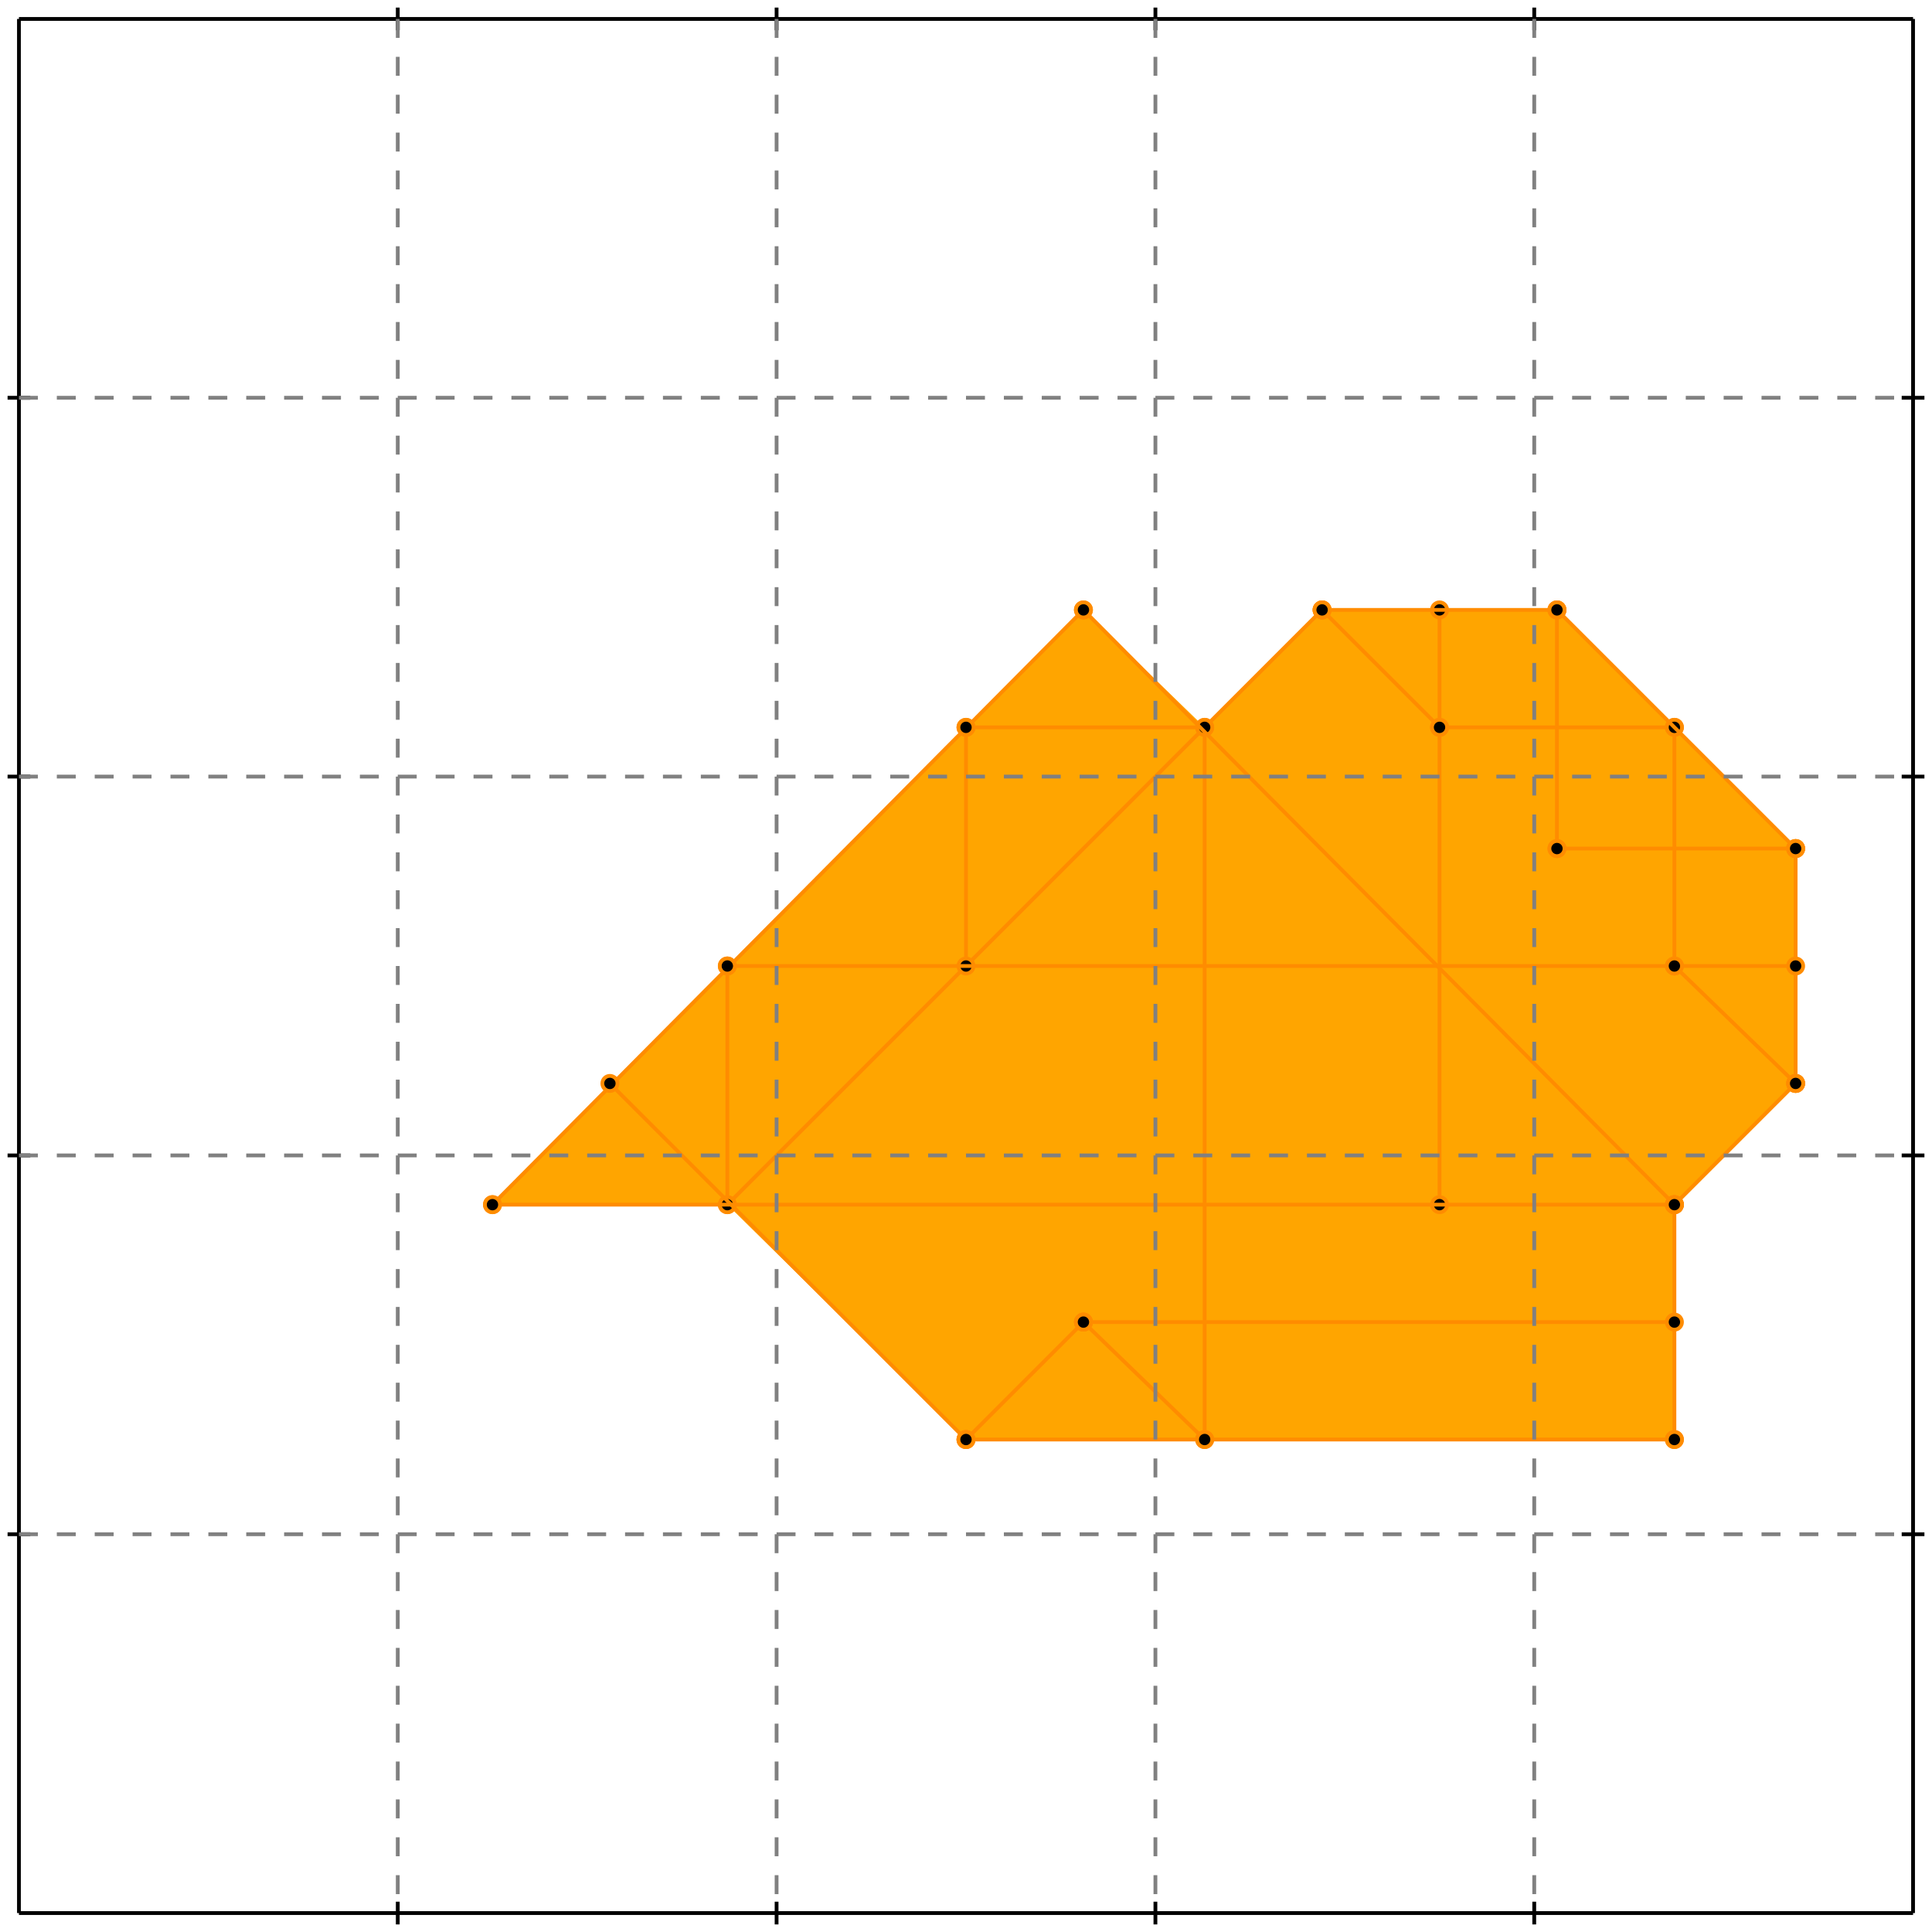
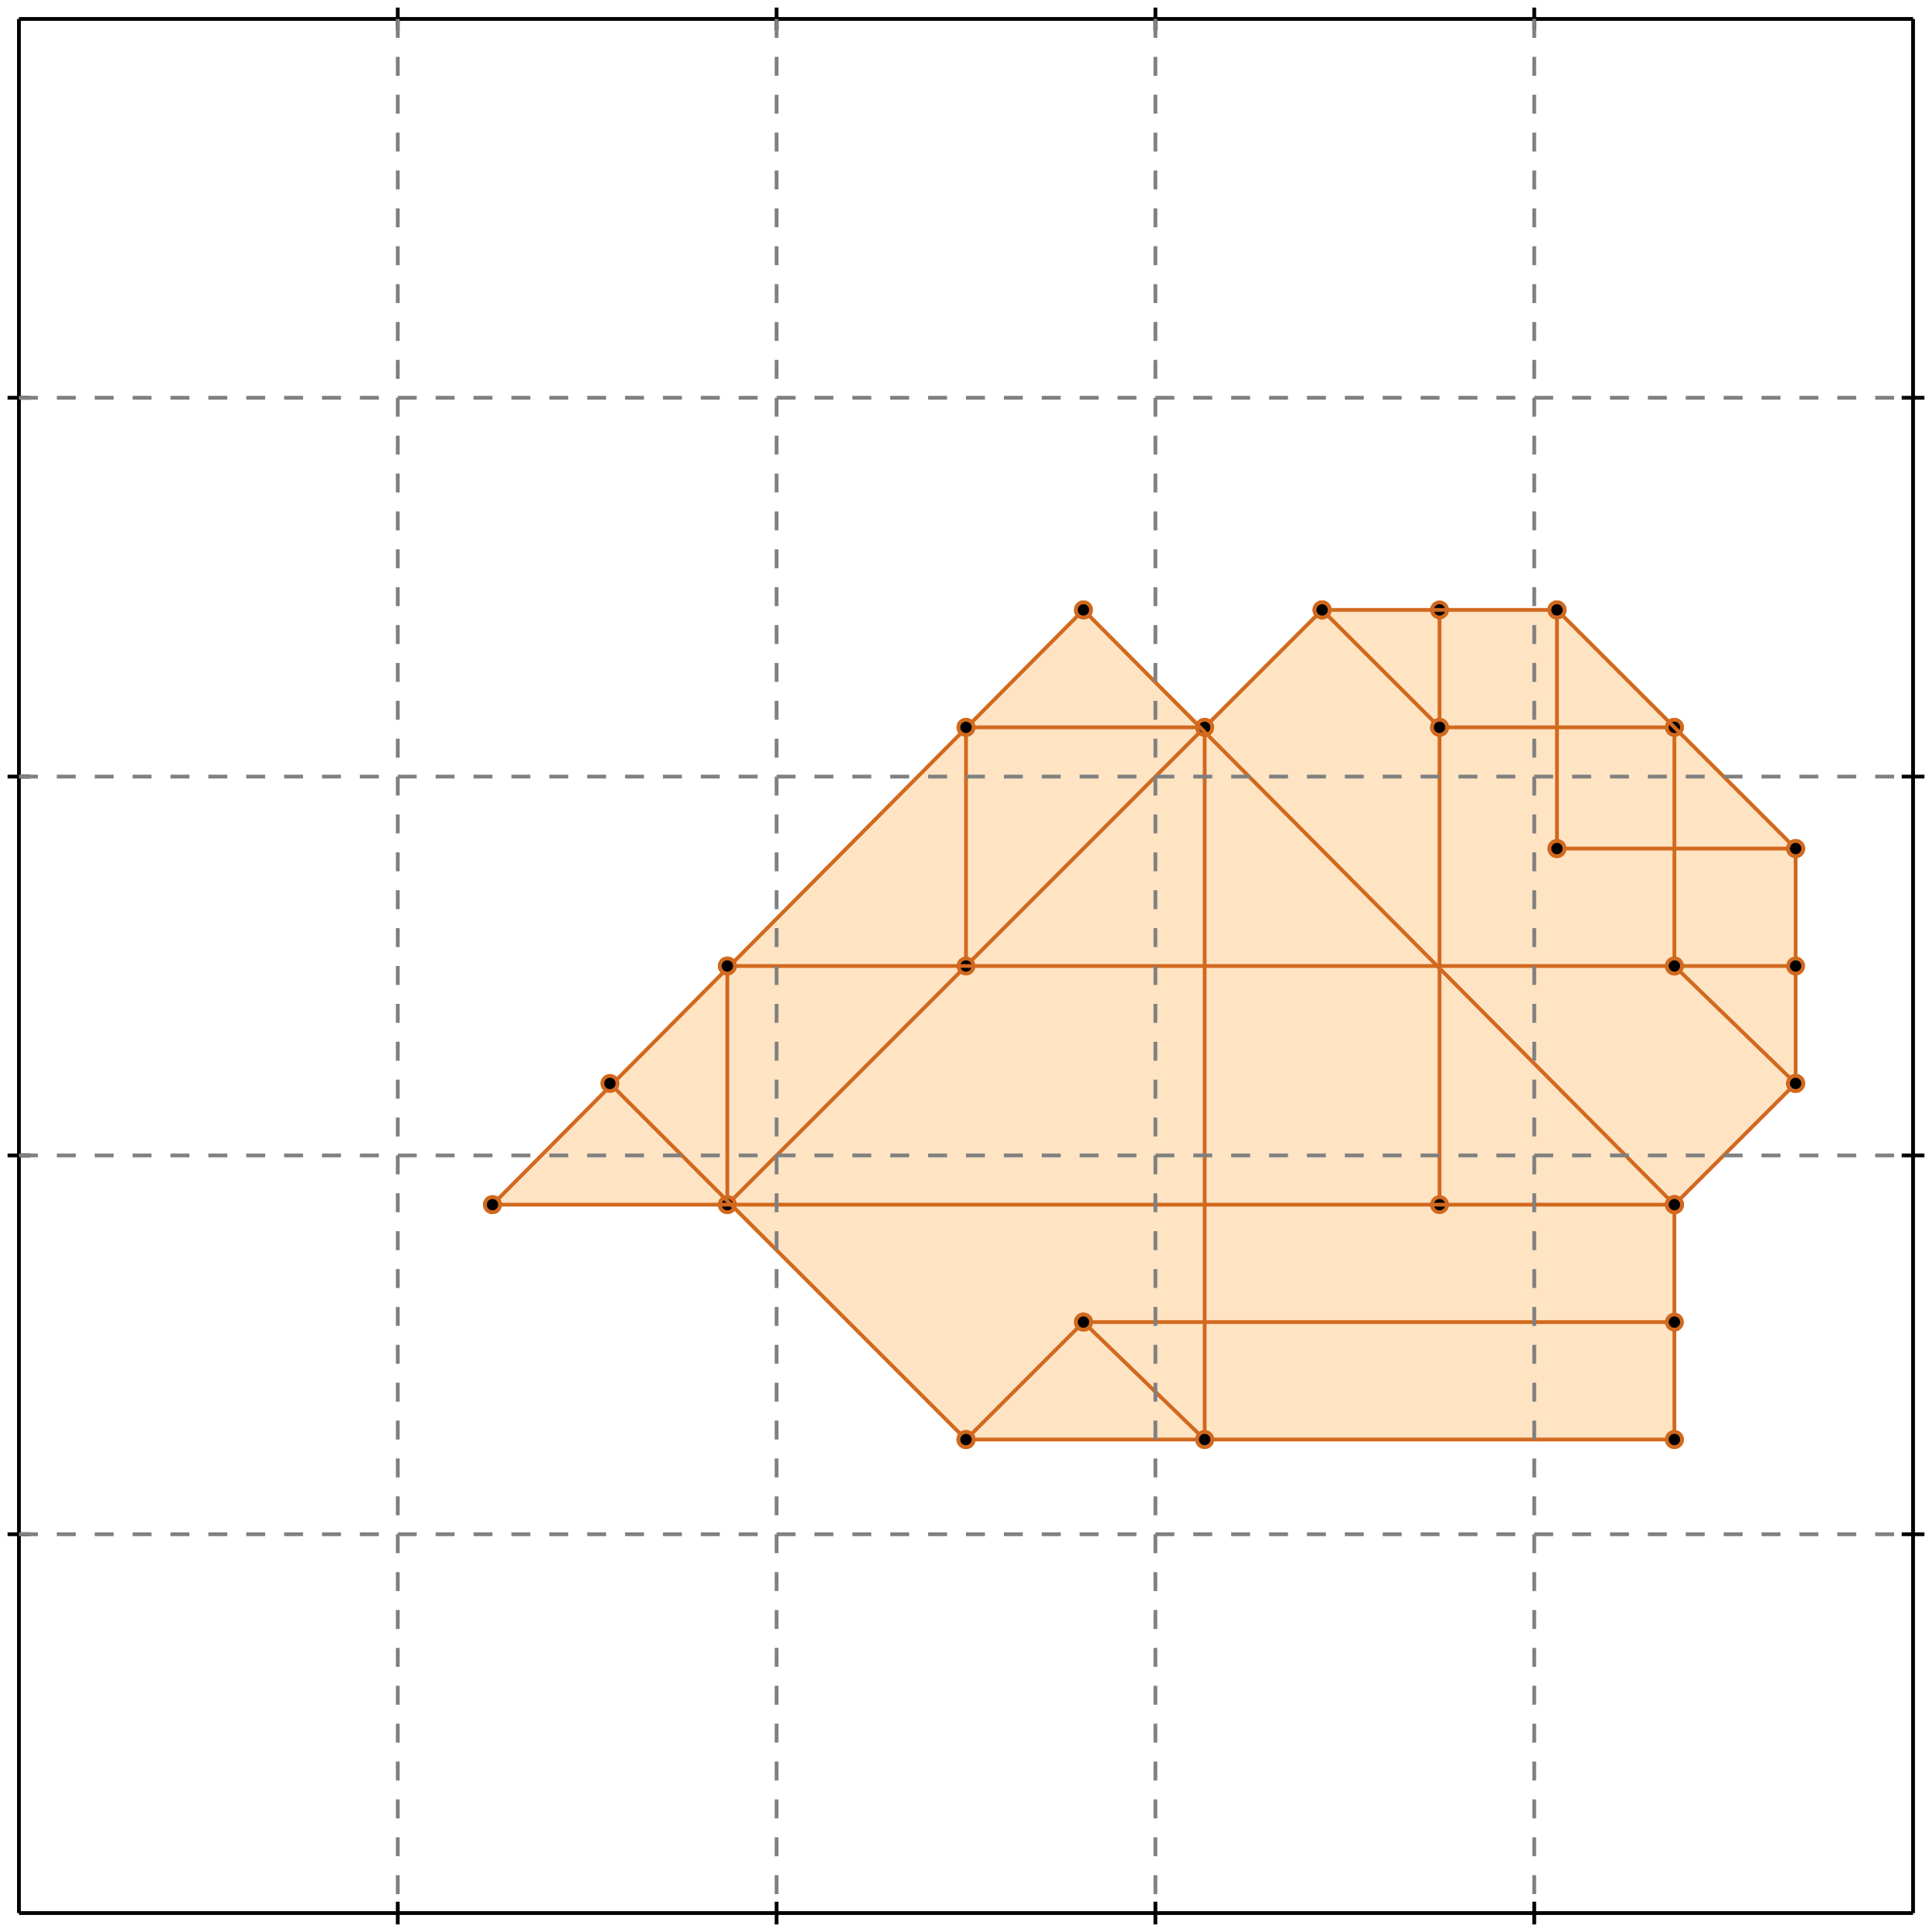
<svg xmlns="http://www.w3.org/2000/svg" width="510" height="510" version="1.1" id="toplevel">
-   <polygon points="255,380 442,380 442,318 474,286 474,224 411,161 349,161 318,192 286,161 130,318 192,318" fill="orange" />
-   <g stroke="darkorange" stroke-width="1">
+   <polygon points="255,380 442,380 442,318 474,286 474,224 411,161 349,161 318,192 286,161 130,318 192,318" fill="bisque" />
+   <g stroke="chocolate" stroke-width="1">
    <line x1="442" y1="318" x2="474" y2="286" />
    <circle cx="442" cy="318" r="2" />
    <circle cx="474" cy="286" r="2" />
  </g>
-   <g stroke="darkorange" stroke-width="1">
+   <g stroke="chocolate" stroke-width="1">
    <line x1="255" y1="380" x2="286" y2="349" />
    <circle cx="255" cy="380" r="2" />
    <circle cx="286" cy="349" r="2" />
  </g>
-   <g stroke="darkorange" stroke-width="1">
+   <g stroke="chocolate" stroke-width="1">
    <line x1="192" y1="318" x2="349" y2="161" />
    <circle cx="192" cy="318" r="2" />
    <circle cx="349" cy="161" r="2" />
  </g>
-   <g stroke="darkorange" stroke-width="1">
+   <g stroke="chocolate" stroke-width="1">
    <line x1="192" y1="318" x2="192" y2="255" />
    <circle cx="192" cy="318" r="2" />
    <circle cx="192" cy="255" r="2" />
  </g>
-   <g stroke="darkorange" stroke-width="1">
+   <g stroke="chocolate" stroke-width="1">
    <line x1="255" y1="255" x2="255" y2="192" />
    <circle cx="255" cy="255" r="2" />
    <circle cx="255" cy="192" r="2" />
  </g>
-   <g stroke="darkorange" stroke-width="1">
+   <g stroke="chocolate" stroke-width="1">
    <line x1="318" y1="380" x2="318" y2="192" />
    <circle cx="318" cy="380" r="2" />
    <circle cx="318" cy="192" r="2" />
  </g>
-   <g stroke="darkorange" stroke-width="1">
+   <g stroke="chocolate" stroke-width="1">
    <line x1="380" y1="318" x2="380" y2="161" />
    <circle cx="380" cy="318" r="2" />
    <circle cx="380" cy="161" r="2" />
  </g>
-   <g stroke="darkorange" stroke-width="1">
+   <g stroke="chocolate" stroke-width="1">
    <line x1="411" y1="224" x2="411" y2="161" />
    <circle cx="411" cy="224" r="2" />
    <circle cx="411" cy="161" r="2" />
  </g>
-   <g stroke="darkorange" stroke-width="1">
+   <g stroke="chocolate" stroke-width="1">
    <line x1="442" y1="380" x2="442" y2="318" />
    <circle cx="442" cy="380" r="2" />
    <circle cx="442" cy="318" r="2" />
  </g>
-   <g stroke="darkorange" stroke-width="1">
+   <g stroke="chocolate" stroke-width="1">
    <line x1="442" y1="255" x2="442" y2="192" />
    <circle cx="442" cy="255" r="2" />
    <circle cx="442" cy="192" r="2" />
  </g>
-   <g stroke="darkorange" stroke-width="1">
+   <g stroke="chocolate" stroke-width="1">
    <line x1="474" y1="286" x2="474" y2="224" />
    <circle cx="474" cy="286" r="2" />
    <circle cx="474" cy="224" r="2" />
  </g>
-   <g stroke="darkorange" stroke-width="1">
+   <g stroke="chocolate" stroke-width="1">
    <line x1="130" y1="318" x2="286" y2="161" />
    <circle cx="130" cy="318" r="2" />
    <circle cx="286" cy="161" r="2" />
  </g>
-   <g stroke="darkorange" stroke-width="1">
+   <g stroke="chocolate" stroke-width="1">
    <line x1="255" y1="380" x2="442" y2="380" />
    <circle cx="255" cy="380" r="2" />
    <circle cx="442" cy="380" r="2" />
  </g>
-   <g stroke="darkorange" stroke-width="1">
+   <g stroke="chocolate" stroke-width="1">
    <line x1="286" y1="349" x2="442" y2="349" />
    <circle cx="286" cy="349" r="2" />
    <circle cx="442" cy="349" r="2" />
  </g>
-   <g stroke="darkorange" stroke-width="1">
+   <g stroke="chocolate" stroke-width="1">
    <line x1="130" y1="318" x2="442" y2="318" />
    <circle cx="130" cy="318" r="2" />
    <circle cx="442" cy="318" r="2" />
  </g>
-   <g stroke="darkorange" stroke-width="1">
+   <g stroke="chocolate" stroke-width="1">
    <line x1="255" y1="380" x2="161" y2="286" />
    <circle cx="255" cy="380" r="2" />
    <circle cx="161" cy="286" r="2" />
  </g>
-   <g stroke="darkorange" stroke-width="1">
+   <g stroke="chocolate" stroke-width="1">
    <line x1="318" y1="380" x2="286" y2="349" />
    <circle cx="318" cy="380" r="2" />
    <circle cx="286" cy="349" r="2" />
  </g>
-   <g stroke="darkorange" stroke-width="1">
+   <g stroke="chocolate" stroke-width="1">
    <line x1="192" y1="255" x2="474" y2="255" />
    <circle cx="192" cy="255" r="2" />
    <circle cx="474" cy="255" r="2" />
  </g>
-   <g stroke="darkorange" stroke-width="1">
+   <g stroke="chocolate" stroke-width="1">
    <line x1="411" y1="224" x2="474" y2="224" />
    <circle cx="411" cy="224" r="2" />
    <circle cx="474" cy="224" r="2" />
  </g>
-   <g stroke="darkorange" stroke-width="1">
+   <g stroke="chocolate" stroke-width="1">
    <line x1="255" y1="192" x2="318" y2="192" />
    <circle cx="255" cy="192" r="2" />
    <circle cx="318" cy="192" r="2" />
  </g>
-   <g stroke="darkorange" stroke-width="1">
+   <g stroke="chocolate" stroke-width="1">
    <line x1="380" y1="192" x2="442" y2="192" />
    <circle cx="380" cy="192" r="2" />
    <circle cx="442" cy="192" r="2" />
  </g>
-   <g stroke="darkorange" stroke-width="1">
+   <g stroke="chocolate" stroke-width="1">
    <line x1="442" y1="318" x2="286" y2="161" />
    <circle cx="442" cy="318" r="2" />
    <circle cx="286" cy="161" r="2" />
  </g>
-   <g stroke="darkorange" stroke-width="1">
+   <g stroke="chocolate" stroke-width="1">
    <line x1="349" y1="161" x2="411" y2="161" />
    <circle cx="349" cy="161" r="2" />
    <circle cx="411" cy="161" r="2" />
  </g>
-   <g stroke="darkorange" stroke-width="1">
+   <g stroke="chocolate" stroke-width="1">
    <line x1="474" y1="286" x2="442" y2="255" />
    <circle cx="474" cy="286" r="2" />
    <circle cx="442" cy="255" r="2" />
  </g>
-   <g stroke="darkorange" stroke-width="1">
+   <g stroke="chocolate" stroke-width="1">
    <line x1="380" y1="192" x2="349" y2="161" />
    <circle cx="380" cy="192" r="2" />
    <circle cx="349" cy="161" r="2" />
  </g>
-   <g stroke="darkorange" stroke-width="1">
+   <g stroke="chocolate" stroke-width="1">
    <line x1="474" y1="224" x2="411" y2="161" />
    <circle cx="474" cy="224" r="2" />
    <circle cx="411" cy="161" r="2" />
  </g>
  <g stroke="black" stroke-width="1">
    <line x1="5" y1="5" x2="505" y2="5" />
    <line x1="5" y1="5" x2="5" y2="505" />
    <line x1="505" y1="505" x2="5" y2="505" />
    <line x1="505" y1="505" x2="505" y2="5" />
    <line x1="105" y1="2" x2="105" y2="8" />
    <line x1="2" y1="105" x2="8" y2="105" />
    <line x1="105" y1="502" x2="105" y2="508" />
    <line x1="502" y1="105" x2="508" y2="105" />
    <line x1="205" y1="2" x2="205" y2="8" />
    <line x1="2" y1="205" x2="8" y2="205" />
    <line x1="205" y1="502" x2="205" y2="508" />
    <line x1="502" y1="205" x2="508" y2="205" />
    <line x1="305" y1="2" x2="305" y2="8" />
    <line x1="2" y1="305" x2="8" y2="305" />
    <line x1="305" y1="502" x2="305" y2="508" />
    <line x1="502" y1="305" x2="508" y2="305" />
    <line x1="405" y1="2" x2="405" y2="8" />
    <line x1="2" y1="405" x2="8" y2="405" />
    <line x1="405" y1="502" x2="405" y2="508" />
    <line x1="502" y1="405" x2="508" y2="405" />
  </g>
  <g stroke="gray" stroke-width="1" stroke-dasharray="5,5">
    <line x1="105" y1="5" x2="105" y2="505" />
    <line x1="5" y1="105" x2="505" y2="105" />
    <line x1="205" y1="5" x2="205" y2="505" />
    <line x1="5" y1="205" x2="505" y2="205" />
    <line x1="305" y1="5" x2="305" y2="505" />
    <line x1="5" y1="305" x2="505" y2="305" />
    <line x1="405" y1="5" x2="405" y2="505" />
    <line x1="5" y1="405" x2="505" y2="405" />
  </g>
</svg>
